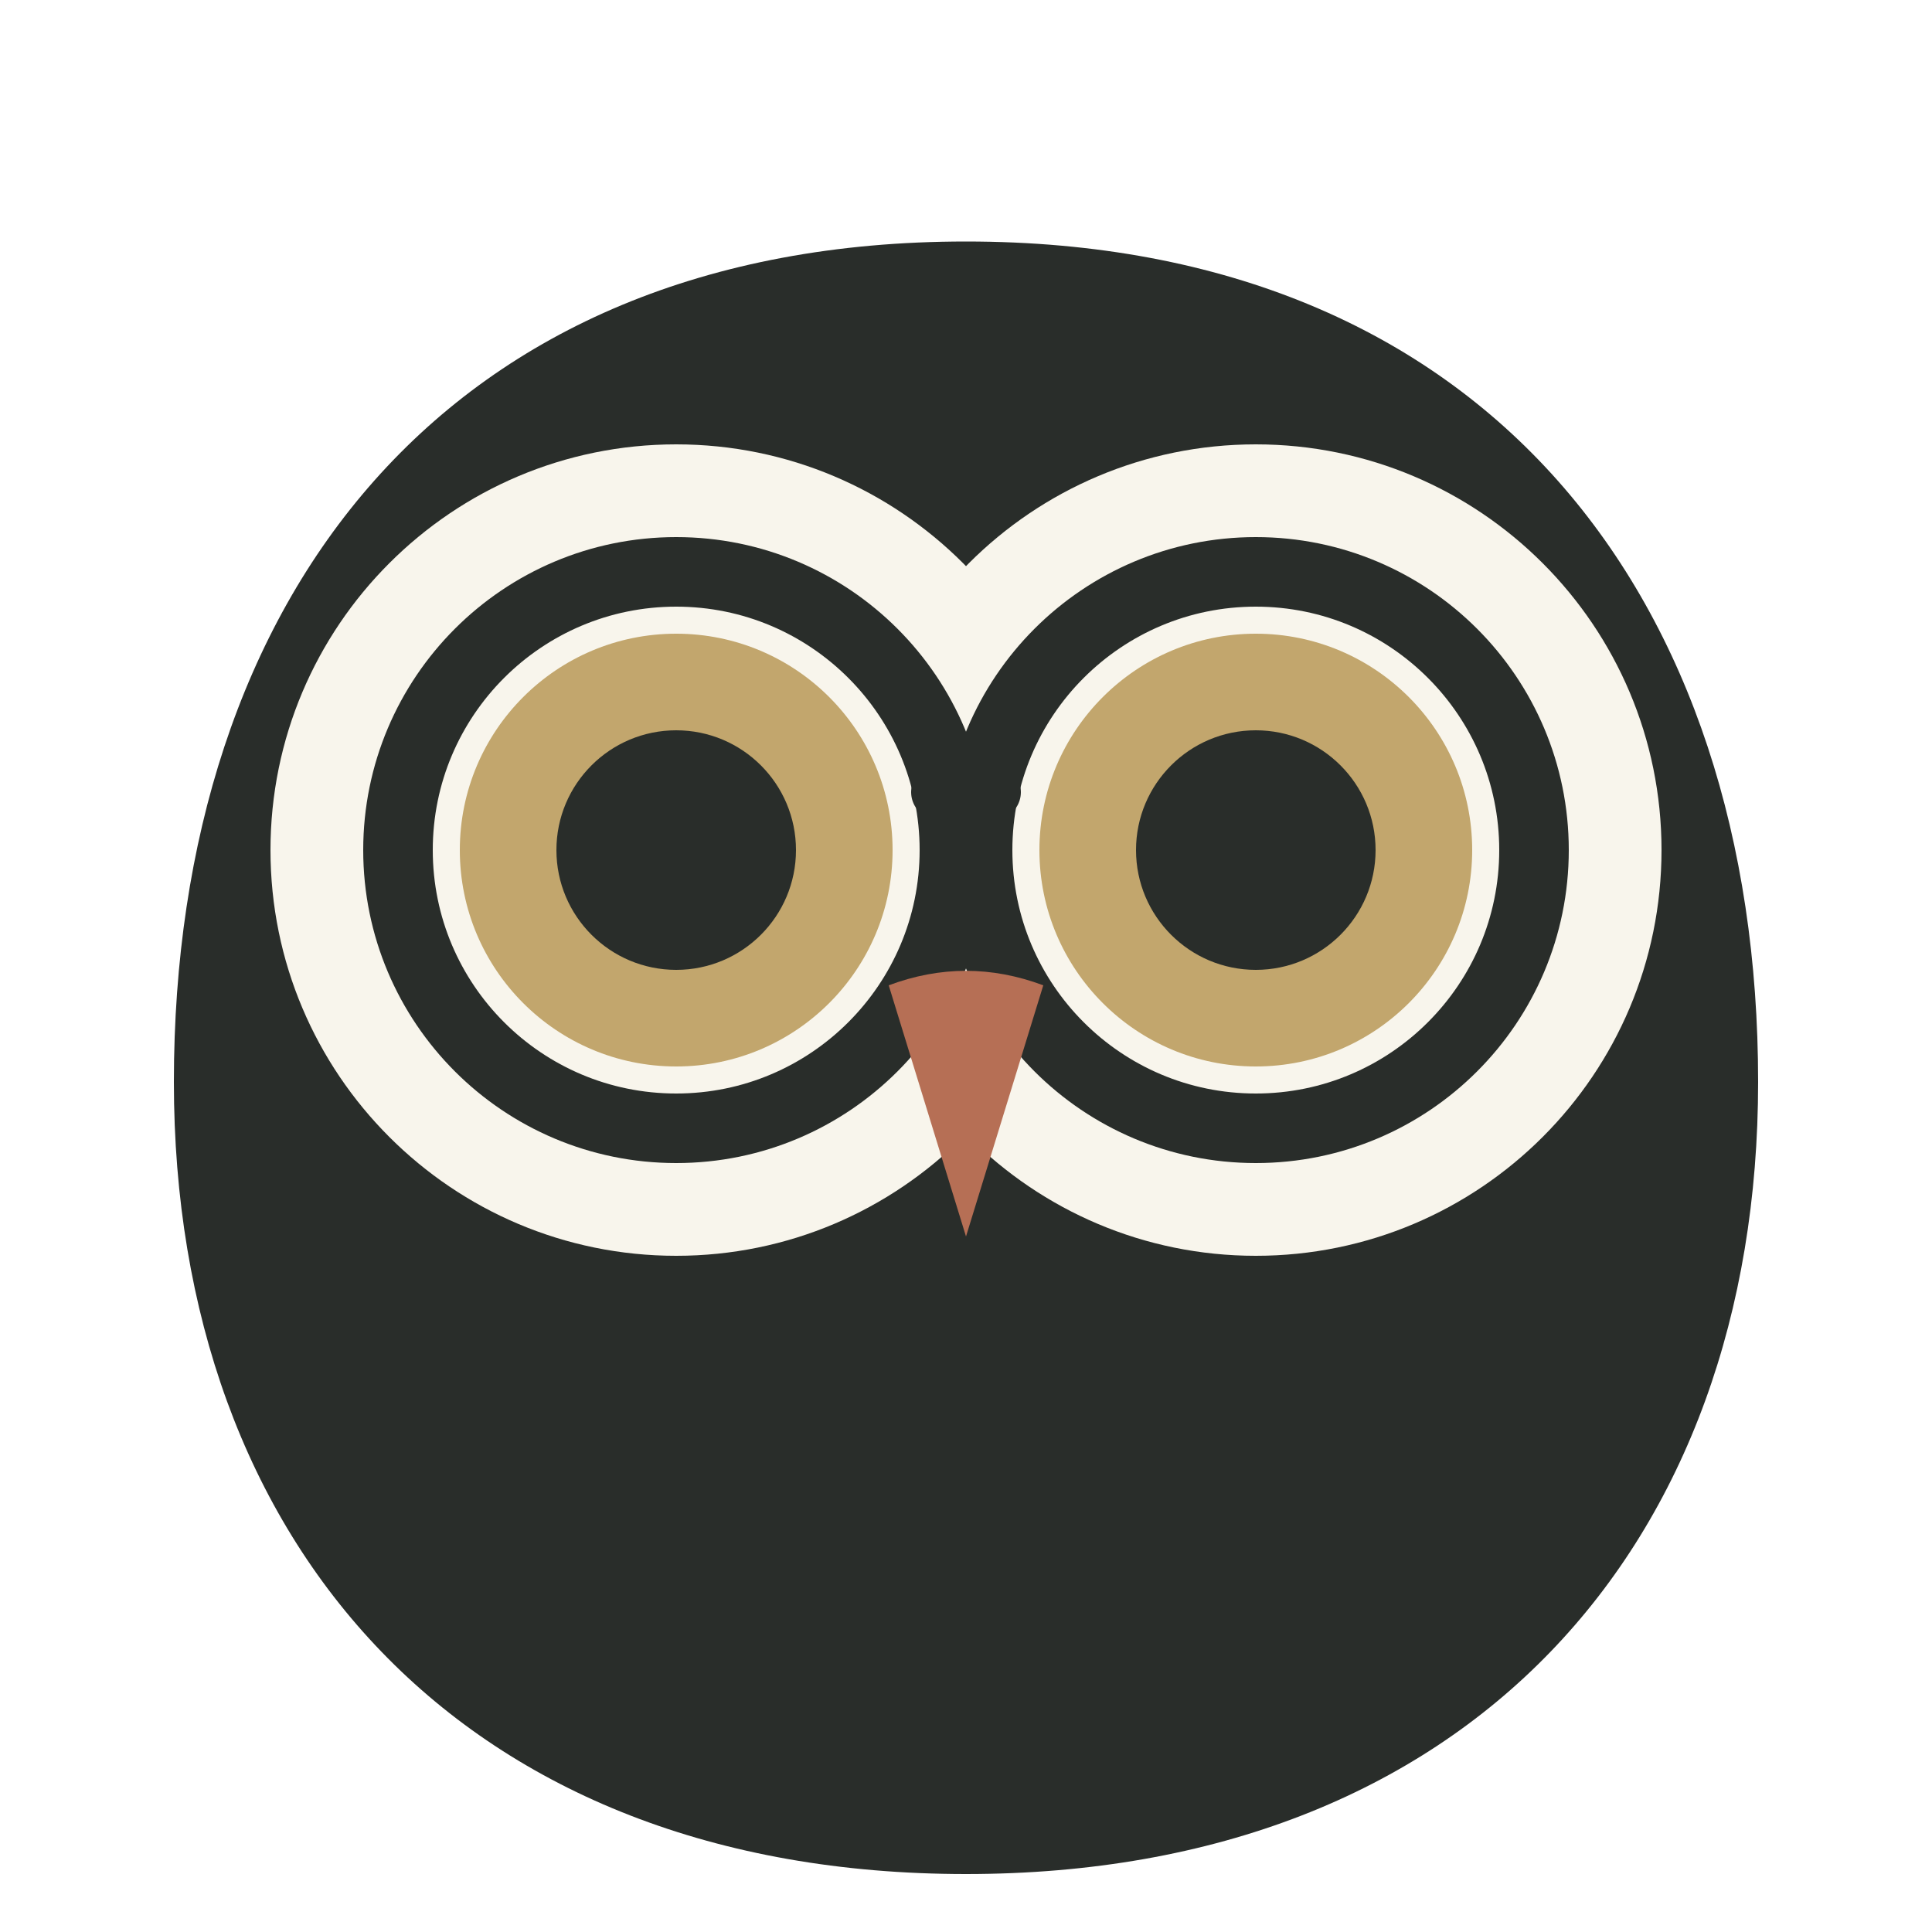
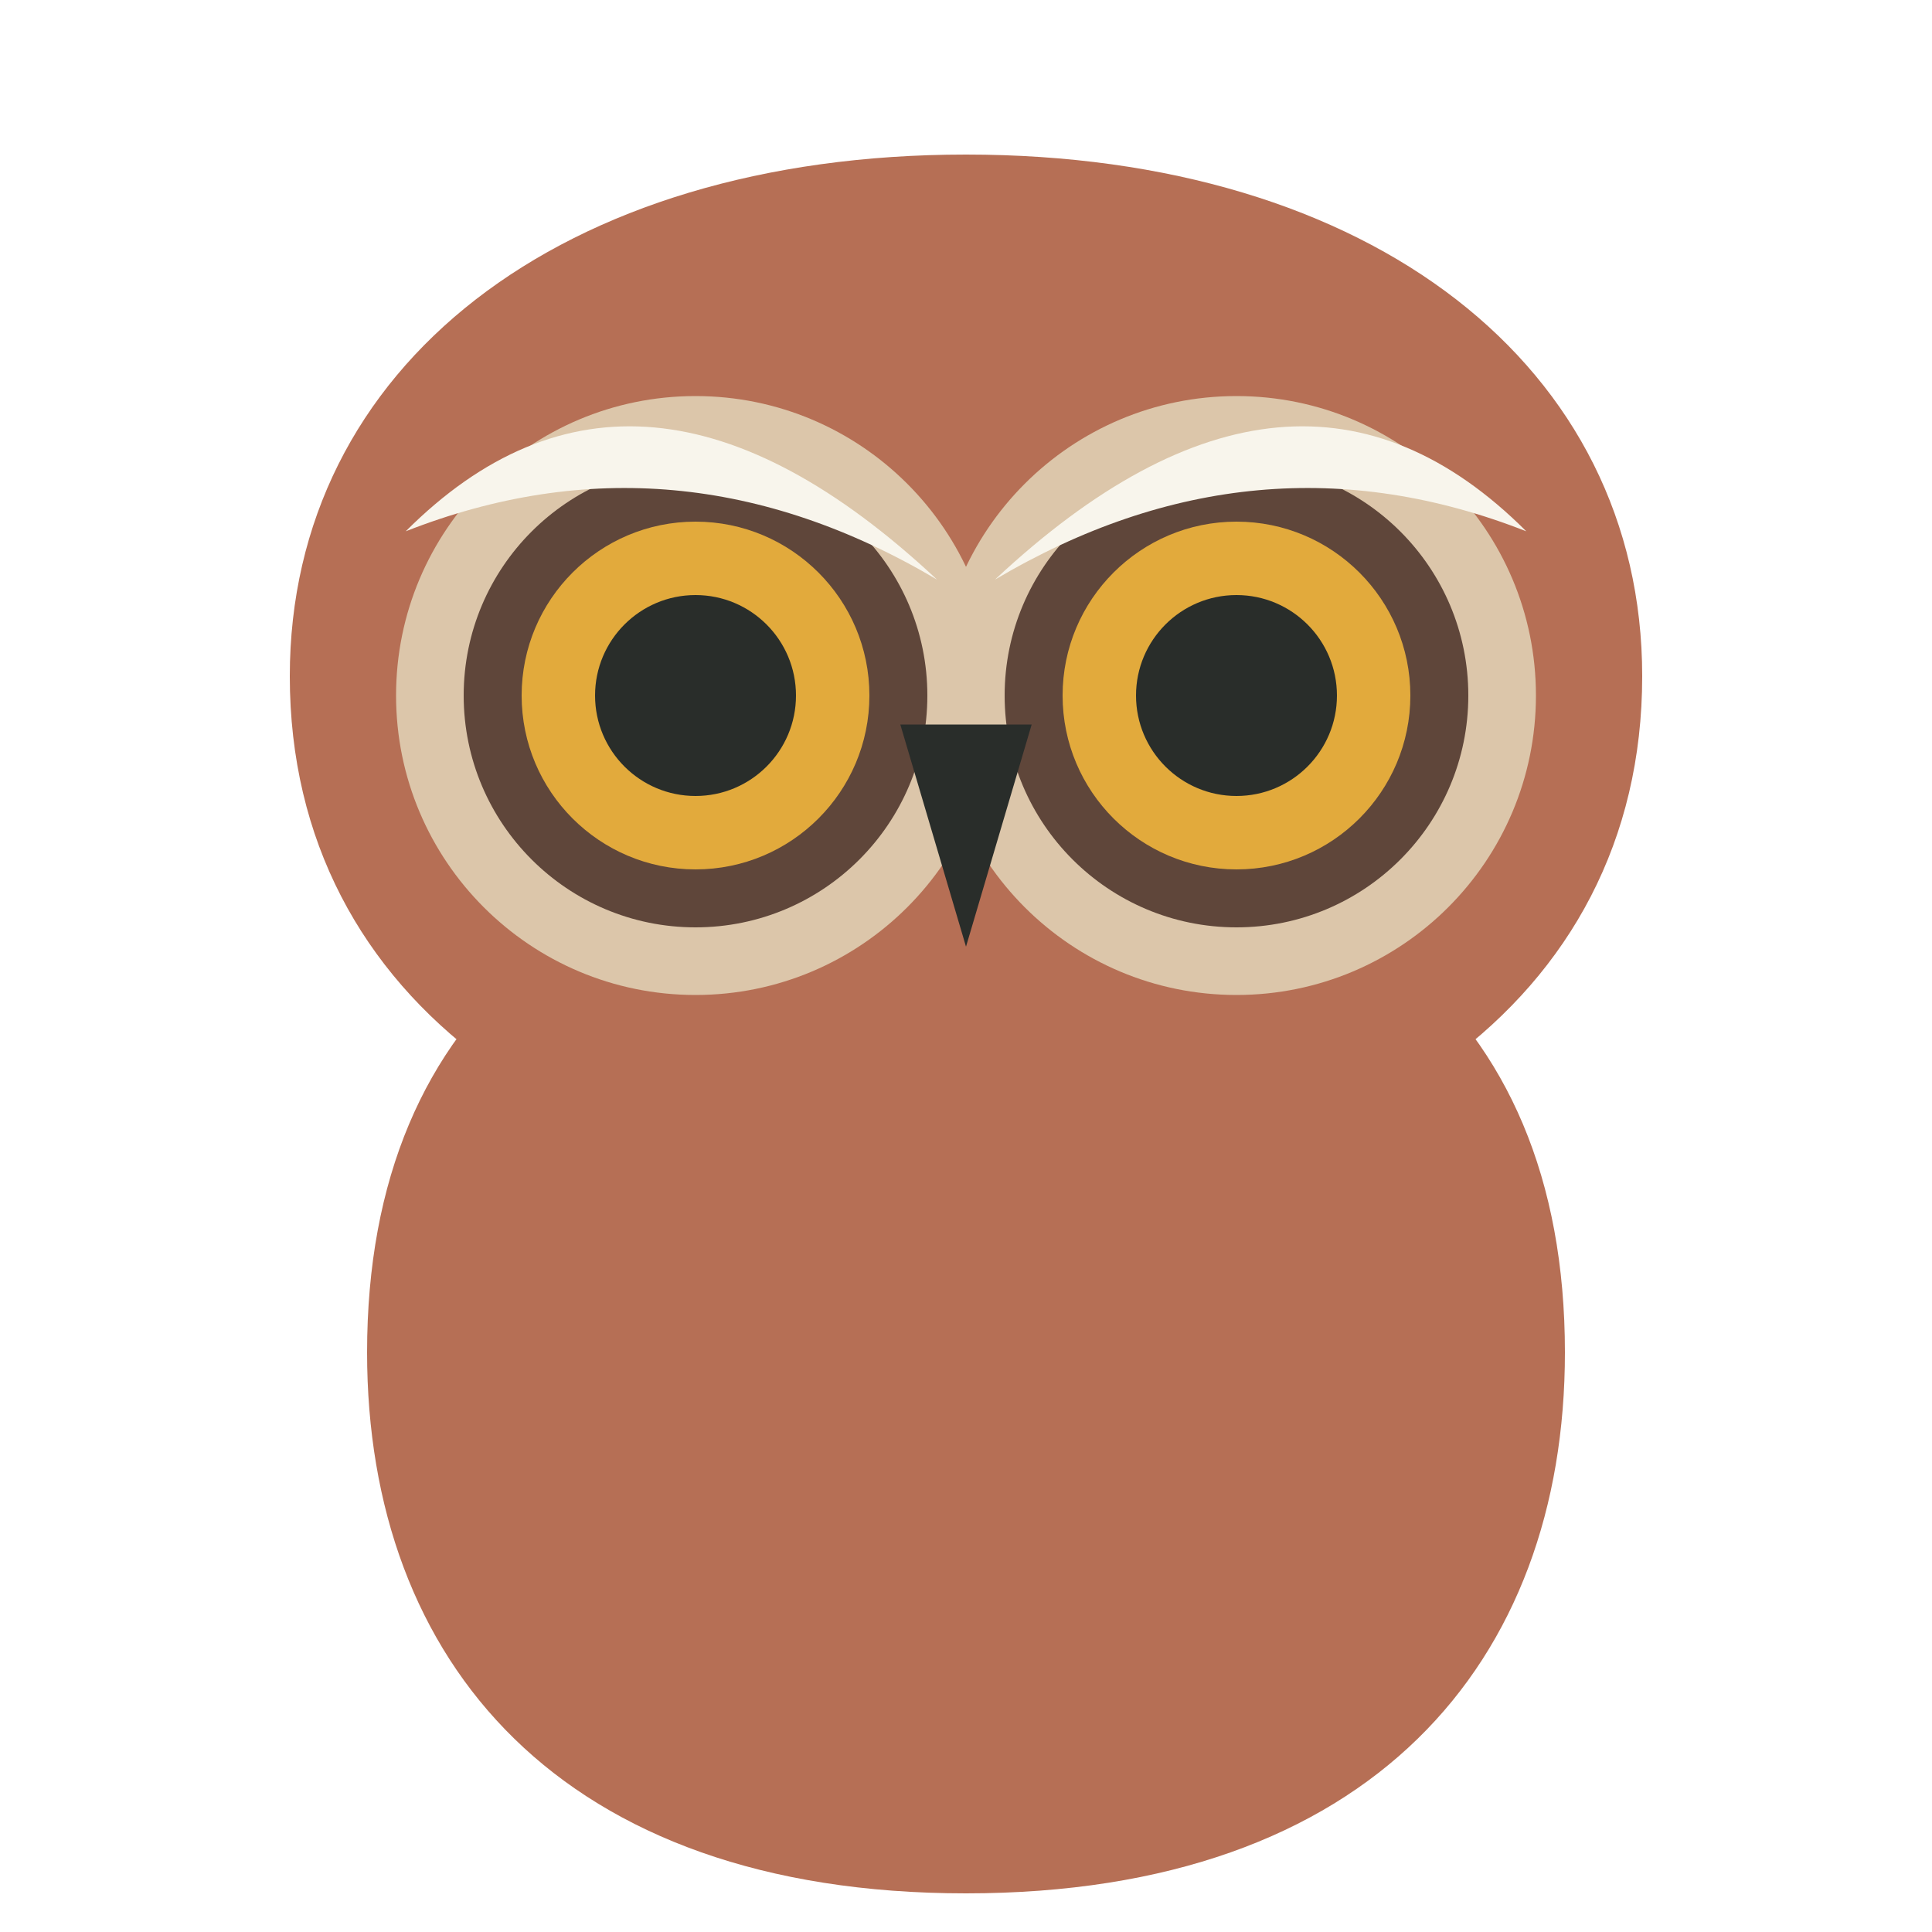
<svg xmlns="http://www.w3.org/2000/svg" width="88" height="88" viewBox="0 0 100 100">
-   <path d="M50,97 C24,97 9,80 9,56 C9,31 23,12.5 50,12.5 C77,12.5 91,31 91,56 C91,80 76,97 50,97 Z" fill="#292D2A" />
-   <circle cx="35" cy="44" r="21" fill="#F8F5EC" />
-   <circle cx="65" cy="44" r="21" fill="#F8F5EC" />
-   <circle cx="35" cy="44" r="11.2" fill="#C2A66D" />
-   <circle cx="35" cy="44" r="6.2" fill="#292D2A" />
-   <circle cx="35" cy="44" r="14.4" fill="none" stroke="#292D2A" stroke-width="3.6" />
-   <circle cx="65" cy="44" r="11.2" fill="#C2A66D" />
-   <circle cx="65" cy="44" r="6.2" fill="#292D2A" />
-   <circle cx="65" cy="44" r="14.4" fill="none" stroke="#292D2A" stroke-width="3.6" />
-   <path d="M48.6,41 Q50,39.2 51.4,41" fill="none" stroke="#292D2A" stroke-width="2.88" stroke-linecap="round" />
-   <path d="M46,51 Q50,49.5 54,51 L50,64 Z" fill="#B66F55" />
+   <defs>
+     <clipPath id="oh">
+       <path d="M50,8 C71,8 85,19 85,35 C85,52 70,62 50,62 C30,62 15,52 15,35 C15,19 29,8 50,8 Z" />
+     </clipPath>
+     <clipPath id="ob">
+       <path d="M50,98 C29,98 19,86 19,70 C19,52 31,43 50,43 C69,43 81,52 81,70 C81,86 71,98 50,98 Z" />
+     </clipPath>
+     <clipPath id="oc">
+       <path d="M50,55 C61,55 70,63 70,75 C70,88 61,96 50,96 C39,96 30,88 30,75 C30,63 39,55 50,55 Z" />
+     </clipPath>
+   </defs>
+   <path d="M50,98 C29,98 19,86 19,70 C19,52 31,43 50,43 C69,43 81,52 81,70 C81,86 71,98 50,98 Z" fill="#B66F55" />
+   <path d="M50,8 C71,8 85,19 85,35 C85,52 70,62 50,62 C30,62 15,52 15,35 C15,19 29,8 50,8 Z" fill="#B66F55" />
+   <circle cx="36" cy="36" r="15.5" fill="#DCC6AA" />
+   <circle cx="64" cy="36" r="15.5" fill="#DCC6AA" />
+   <circle cx="36" cy="36" r="12" fill="#5F463A" />
+   <circle cx="36" cy="36" r="9" fill="#E2AA3C" />
+   <circle cx="36" cy="36" r="5.2" fill="#292D2A" />
+   <circle cx="64" cy="36" r="12" fill="#5F463A" />
+   <circle cx="64" cy="36" r="9" fill="#E2AA3C" />
+   <circle cx="64" cy="36" r="5.2" fill="#292D2A" />
+   <path d="M21,27.5 Q33,15.5 48.5,30 Q35,22 21,27.5 Z" fill="#F8F5EC" />
+   <path d="M79,27.5 Q67,15.5 51.5,30 Q65,22 79,27.5 Z" fill="#F8F5EC" />
+   <path d="M46.6,37.5 L50,37.5 L50,49 Z" fill="#292D2A" />
+   <path d="M50,37.5 L53.4,37.5 L50,49 Z" fill="#292D2A" />
</svg>
